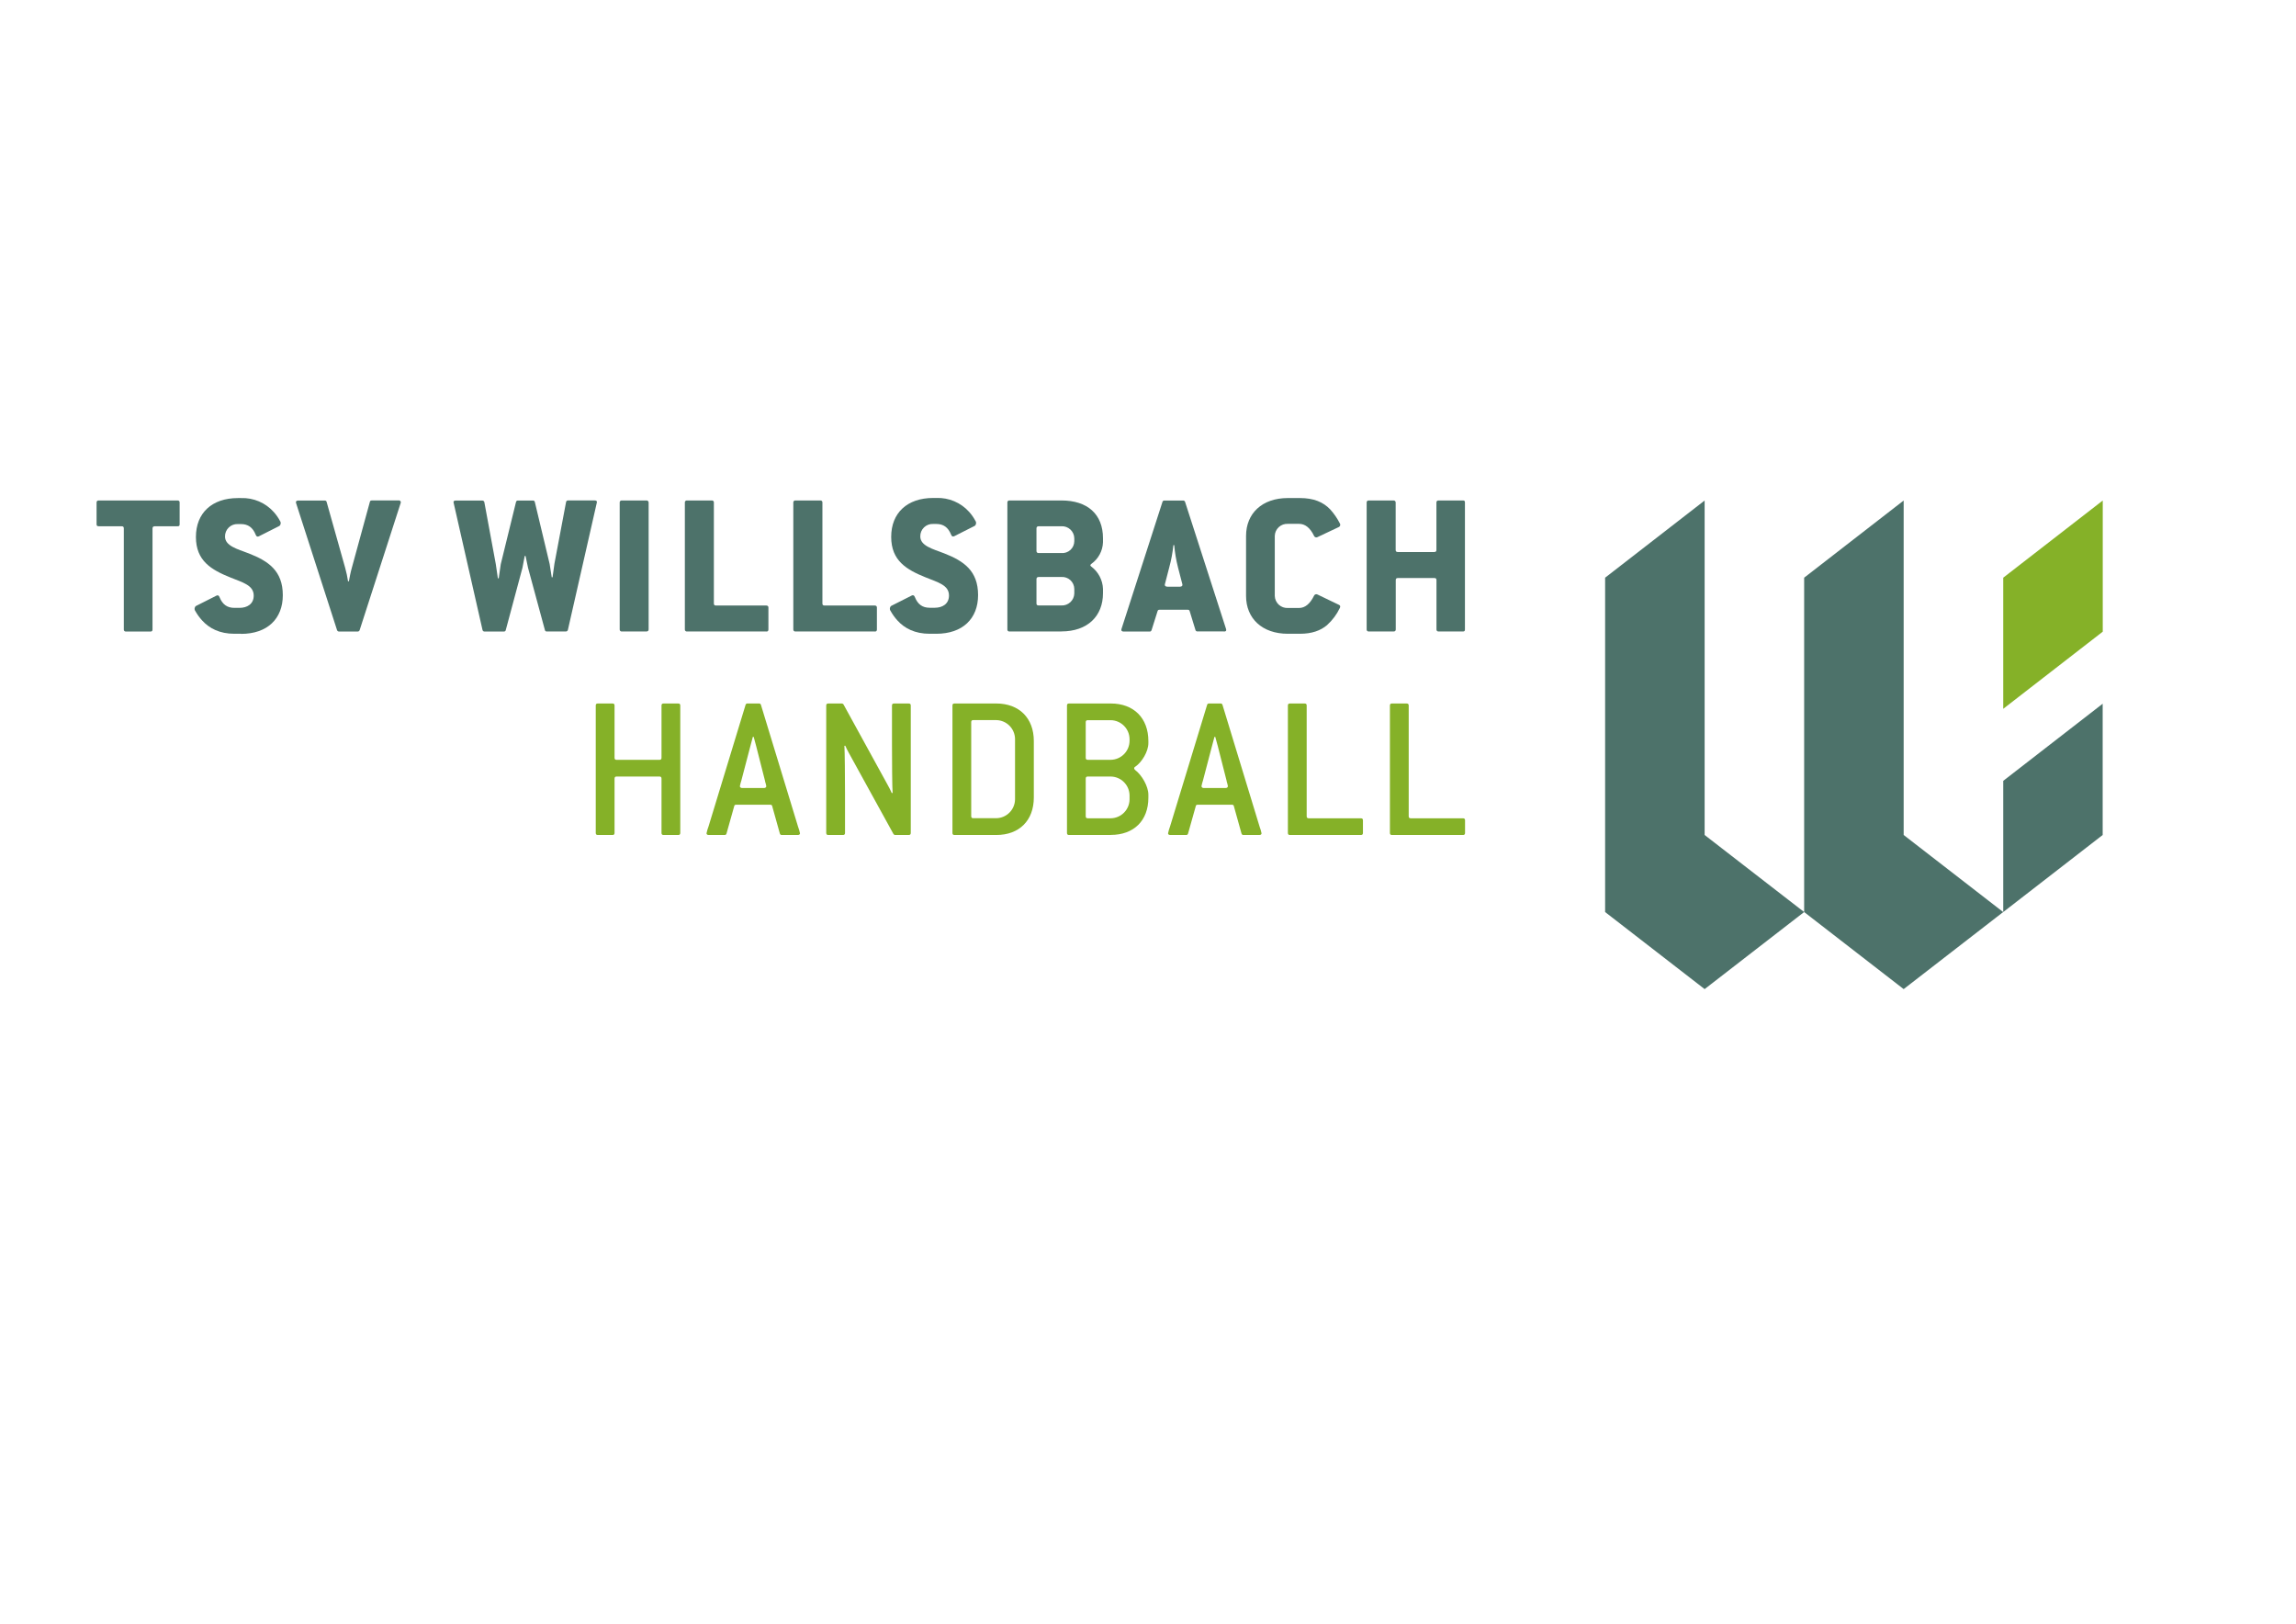
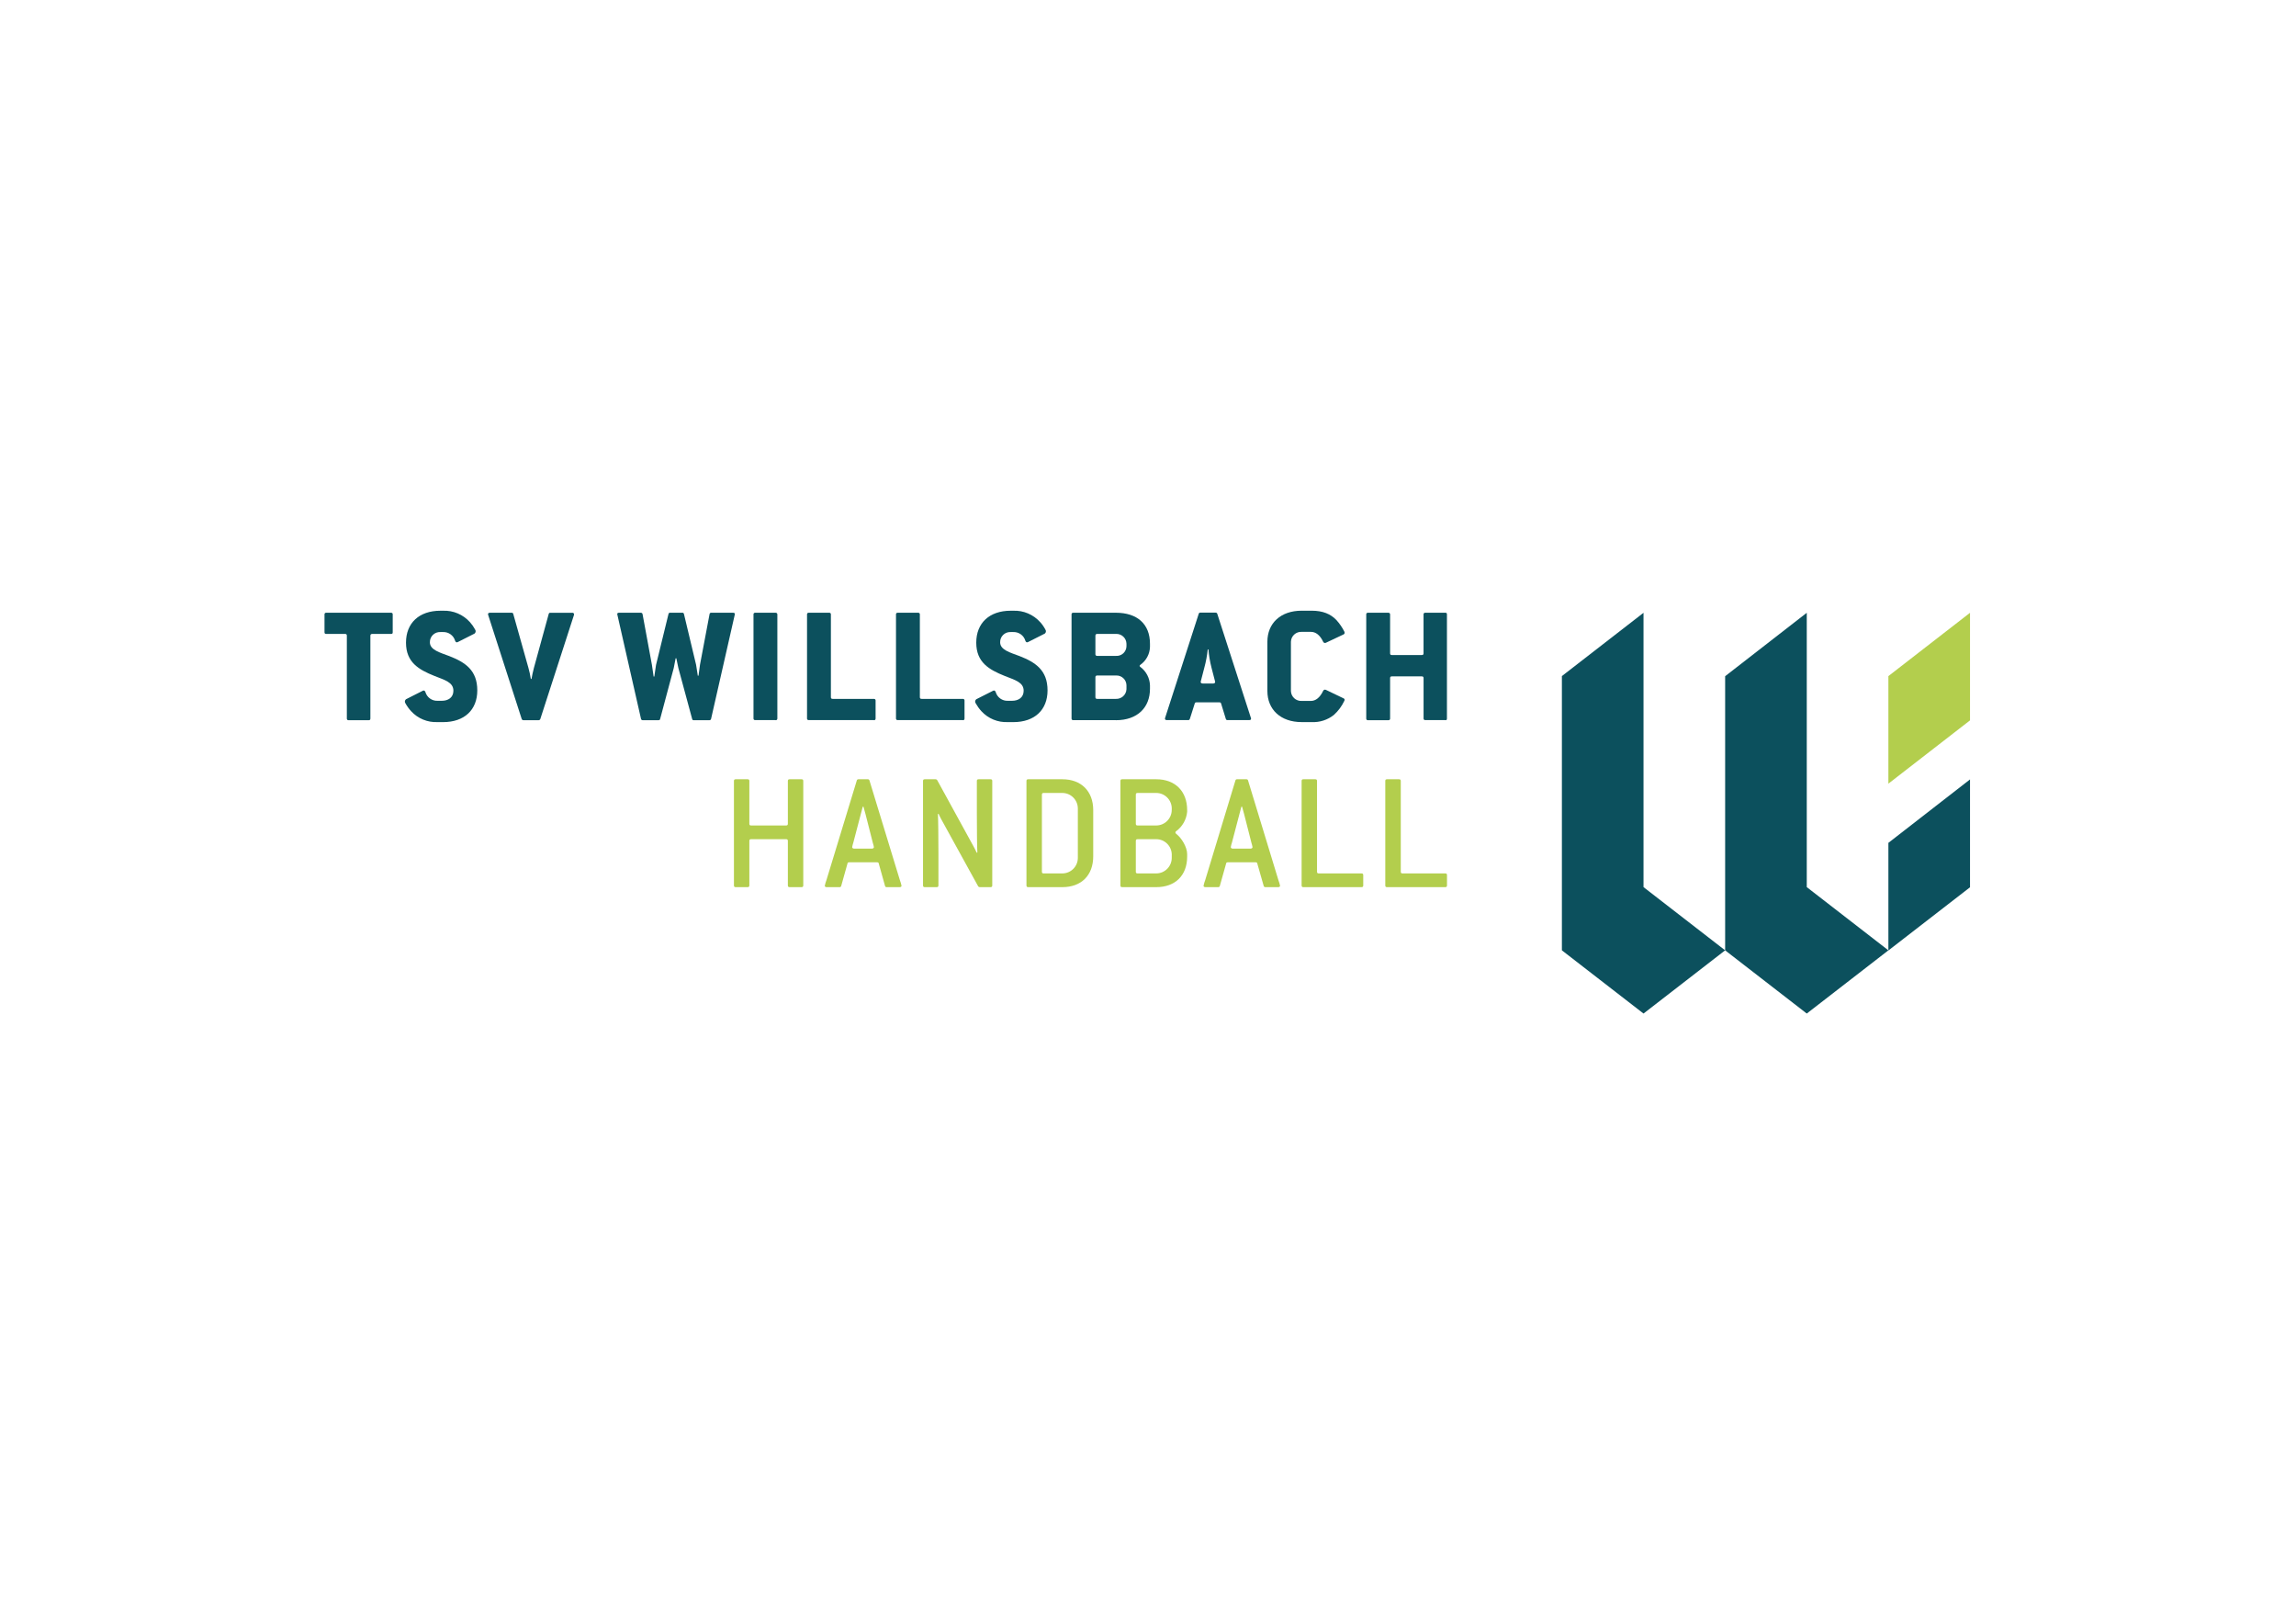
<svg xmlns="http://www.w3.org/2000/svg" id="Ebene_1" data-name="Ebene 1" viewBox="0 0 841.89 595.28">
  <defs>
-     <style>.cls-1{fill:#4d726a;}.cls-2{fill:#85b128;}</style>
+     <style>.cls-1{fill:#0c505d;}.cls-2{fill:#b3ce4d;}</style>
  </defs>
-   <path class="cls-1" d="M734.54,286.27v48.1L771,306.12V258Zm-73-74.48V334.37l-36.49-28.25V183.5l-36.49,28.29V334.37l36.49,28.25,36.49-28.25,36.49,28.25,36.49-28.25-36.49-28.25V183.5Z" />
-   <polygon class="cls-2" points="734.54 211.79 734.54 259.86 771.03 231.58 771.03 183.5 734.54 211.79" />
-   <path class="cls-1" d="M65.22,192.93H56.83c-.68,0-.91.3-.91.84v37c0,.54-.23.76-.69.76H46.16a.68.68,0,0,1-.76-.76v-37c0-.54-.15-.84-.84-.84H36.18c-.46,0-.77-.15-.77-.69v-8a.69.69,0,0,1,.77-.76h29a.67.67,0,0,1,.69.76v8c0,.54-.23.69-.69.69" />
-   <path class="cls-1" d="M88.38,232.35H85.94c-5.42,0-9.22-2-11.82-4.88A18.35,18.35,0,0,1,71.61,224a1.32,1.32,0,0,1,.23-1.83l7.55-3.81c.45-.23.91-.08,1.13.61,1.07,2.67,2.83,3.88,5.42,3.88h1.91c2.74,0,5.18-1.37,5.18-4.49,0-3.81-4-4.8-8.54-6.64-7-2.82-12.65-6.1-12.65-14.86s5.86-14.26,15.39-14.26h1.15a15.37,15.37,0,0,1,12,5.11,15.75,15.75,0,0,1,2.29,3.28,1.32,1.32,0,0,1-.23,1.83l-7.54,3.81c-.46.23-.92.08-1.15-.61-1.07-2.67-2.82-3.89-5.41-3.89H87.23a4.49,4.49,0,0,0-4.72,4.58c0,3.43,4.49,4.57,8.69,6.17,7.24,2.82,12.5,6.41,12.5,15.33,0,8.61-5.64,14.18-15.32,14.18" />
-   <path class="cls-1" d="M131.88,231a.77.77,0,0,1-.75.54h-6.79a.78.78,0,0,1-.76-.54l-15-46.5c-.23-.61.08-1,.76-1H119c.46,0,.69.15.77.53l6.78,24.09a40.14,40.14,0,0,1,1.07,5h.31c.22-1.22.6-3.28,1.06-4.88L135.62,184c.08-.38.31-.53.77-.53h9.76a.7.7,0,0,1,.75,1Z" />
-   <path class="cls-1" d="M208.24,230.9a.74.74,0,0,1-.76.61h-7a.62.62,0,0,1-.68-.54l-6.18-22.79c-.07-.31-.91-4.35-.91-4.35h-.31s-.76,4-.83,4.35L185.45,231c-.08.38-.31.54-.77.54h-7a.74.74,0,0,1-.76-.61l-10.6-46.66c-.15-.53.23-.76.76-.76h9.76a.74.74,0,0,1,.76.61l4.2,22.71.76,5.19h.31l.75-5.19,5.57-22.71c.08-.38.31-.61.61-.61h5.72c.3,0,.53.23.61.61l5.41,22.64.77,4.88h.3s.61-4.58.69-5l4.26-22.56a.68.68,0,0,1,.69-.61h9.84c.53,0,.91.23.76.76Z" />
-   <path class="cls-1" d="M237,231.51H228a.69.69,0,0,1-.77-.77v-46.5a.69.69,0,0,1,.77-.76H237a.74.74,0,0,1,.84.76v46.5c0,.54-.31.77-.84.77" />
-   <path class="cls-1" d="M281,231.51H251.89a.69.69,0,0,1-.77-.77v-46.5a.69.69,0,0,1,.77-.76H261a.68.68,0,0,1,.76.76v37c0,.54.23.76.84.76H281a.69.69,0,0,1,.76.77v8c0,.54-.23.77-.76.77" />
-   <path class="cls-1" d="M320.78,231.51H291.66a.69.69,0,0,1-.77-.77v-46.5a.69.69,0,0,1,.77-.76h9.14a.68.68,0,0,1,.76.76v37c0,.54.23.76.84.76h18.38a.69.69,0,0,1,.76.77v8c0,.54-.23.77-.76.77" />
-   <path class="cls-1" d="M343.32,232.35h-2.44c-5.41,0-9.22-2-11.82-4.88a18.8,18.8,0,0,1-2.51-3.51,1.32,1.32,0,0,1,.23-1.83l7.55-3.81c.45-.23.91-.08,1.14.61,1.07,2.67,2.82,3.88,5.41,3.88h1.91c2.74,0,5.18-1.37,5.18-4.49,0-3.81-4-4.8-8.54-6.64-7-2.82-12.65-6.1-12.65-14.86s5.87-14.26,15.4-14.26h1.14a15.41,15.41,0,0,1,12.05,5.11,16.54,16.54,0,0,1,2.29,3.28,1.34,1.34,0,0,1-.23,1.83l-7.55,3.81c-.46.23-.92.08-1.15-.61-1.07-2.67-2.82-3.89-5.41-3.89h-1.14a4.49,4.49,0,0,0-4.73,4.58c0,3.43,4.5,4.57,8.69,6.17,7.25,2.82,12.5,6.41,12.5,15.33,0,8.61-5.64,14.18-15.32,14.18" />
-   <path class="cls-1" d="M393.92,215.88a4.44,4.44,0,0,0-4.72-4.35h-8.31c-.62,0-.84.31-.84.84v8.84c0,.54.22.76.84.76h8.31a4.52,4.52,0,0,0,4.72-4.34Zm0-18.53a4.5,4.5,0,0,0-4.72-4.42h-8.31c-.62,0-.84.31-.84.84v8.16c0,.53.22.83.84.83h8.31a4.39,4.39,0,0,0,4.72-4.34Zm-4.72,34.16H370.14a.68.68,0,0,1-.76-.77v-46.5a.68.68,0,0,1,.76-.76H389.2c9.53,0,15.24,5,15.24,13.87v1.45a10.16,10.16,0,0,1-4.27,7.93c-.45.38-.53.61,0,1a10.71,10.71,0,0,1,4.27,8.16v1.6c0,8.38-5.64,14-15.24,14" />
-   <path class="cls-1" d="M431.94,208a50,50,0,0,1-1.38-8.15h-.3a50.92,50.92,0,0,1-1.52,8.15l-1.6,6.18c-.16.46.15.91.91.91h4.65c.69,0,1-.45.84-.91Zm16.85,23.49h-9.68a.7.7,0,0,1-.77-.54L436.21,224c-.15-.39-.31-.46-.84-.46H425.31c-.54,0-.69.07-.84.46L422.26,231c-.16.38-.31.54-.69.54H412c-.68,0-1-.39-.76-1l15-46.51a.68.68,0,0,1,.76-.53h6.79a.73.73,0,0,1,.76.53l15,46.51c.23.6,0,1-.76,1" />
-   <path class="cls-1" d="M486.65,229.14c-2.43,2.06-5.63,3.21-10,3.21h-4.42c-9.45,0-15.33-5.64-15.33-13.88v-22c0-8.24,5.88-13.88,15.33-13.88h4.42c5,0,8.54,1.45,11.13,4.19a23.48,23.48,0,0,1,3.51,5.11.91.91,0,0,1-.31,1.3l-7.93,3.74a.9.9,0,0,1-1.22-.46c-1.45-3.05-3.35-4.42-5.49-4.42h-4.11a4.56,4.56,0,0,0-4.8,4.42v22a4.56,4.56,0,0,0,4.8,4.42h4.11c2.14,0,4-1.45,5.49-4.5a.9.9,0,0,1,1.22-.45l7.93,3.81c.53.23.53.68.31,1.14a20.08,20.08,0,0,1-4.66,6.25" />
-   <path class="cls-1" d="M536.49,231.51h-9a.69.69,0,0,1-.77-.77V212.68c0-.54-.23-.77-.84-.77H512.63c-.61,0-.84.23-.84.77v18.06a.69.69,0,0,1-.76.77h-9.15a.69.69,0,0,1-.76-.77v-46.5a.69.69,0,0,1,.76-.76H511a.72.72,0,0,1,.76.76v17.38c0,.53.23.76.84.76h13.26c.61,0,.84-.23.84-.76V184.24a.69.69,0,0,1,.77-.76h9c.53,0,.69.23.69.76v46.5c0,.54-.16.77-.69.77" />
-   <path class="cls-2" d="M248.68,306.12h-5.36c-.53,0-.76-.23-.76-.77V285.46c0-.54-.23-.77-.77-.77H226.1c-.53,0-.76.23-.76.77v19.89c0,.54-.23.77-.77.77h-5.35c-.54,0-.77-.23-.77-.77V258.67c0-.53.23-.76.77-.76h5.35c.54,0,.77.23.77.76v19.14c0,.53.23.76.76.76h15.69c.54,0,.77-.23.77-.76V258.67c0-.53.23-.76.76-.76h5.36c.53,0,.76.23.76.76v46.68c0,.54-.23.77-.76.77" />
-   <path class="cls-2" d="M280.56,286.45l-3.29-12.93c-.15-.61-.76-2.76-.91-3.37h-.31c-.16.61-.77,2.91-.92,3.45l-3.29,12.55a16.48,16.48,0,0,0-.54,2.06c0,.39.31.69.84.69h8c.54,0,.84-.3.84-.69a11.79,11.79,0,0,0-.46-1.76m11.94,19.67h-5.74a.69.69,0,0,1-.77-.54l-2.82-10.1c-.08-.38-.39-.46-.77-.46H270c-.38,0-.69.08-.76.46l-2.84,10.1c-.07.39-.37.54-.76.54H259.9c-.53,0-.84-.23-.84-.61a17,17,0,0,1,.77-2.61l13.54-44.45a.68.68,0,0,1,.76-.54h4.14a.68.68,0,0,1,.76.54l13.62,44.69a15,15,0,0,1,.69,2.37c0,.38-.3.61-.84.61" />
-   <path class="cls-2" d="M333.19,306.12H328.3a.82.82,0,0,1-.7-.38l-16.3-29.62c-.3-.53-1.14-2.14-1.37-2.75l-.31.07c.15,1.84.23,11.71.23,17.76v14.15c0,.54-.23.77-.77.77h-5.35c-.53,0-.77-.23-.77-.77V258.67c0-.53.24-.76.77-.76h4.89a.79.79,0,0,1,.69.38L325.62,288a28.41,28.41,0,0,1,1.37,2.76l.31-.08c-.16-1.84-.23-11.71-.23-17.75V258.67c0-.53.23-.76.76-.76h5.36c.54,0,.77.23.77.76v46.68c0,.54-.23.77-.77.77" />
-   <path class="cls-2" d="M372.19,270.92A7,7,0,0,0,365.3,264h-8.42c-.53,0-.76.23-.76.77v34.43c0,.54.23.77.76.77h8.42a7,7,0,0,0,6.89-6.89Zm-6.89,35.2H350c-.53,0-.76-.23-.76-.77V258.67c0-.53.23-.76.76-.76H365.3c8.42,0,13.78,5.36,13.78,13.77v20.67c0,8.49-5.36,13.77-13.78,13.77" />
-   <path class="cls-2" d="M414.18,291.58a7,7,0,0,0-6.89-6.89h-8.42c-.53,0-.76.23-.76.77v13.77c0,.54.23.77.76.77h8.42a7,7,0,0,0,6.89-6.89Zm0-20.66a7,7,0,0,0-6.89-6.89h-8.42c-.53,0-.76.23-.76.77v13c0,.53.23.76.76.76h8.42a7,7,0,0,0,6.89-6.89Zm-6.89,35.2H392c-.53,0-.76-.23-.76-.77V258.67c0-.53.23-.76.76-.76h15.31c8.42,0,13.77,5.36,13.77,13.77v.77c0,3.06-2.37,7-4.82,8.65a.63.63,0,0,0-.38.61c0,.23.15.38.38.61,2.45,1.84,4.82,6,4.82,9v1.15c0,8.41-5.35,13.62-13.77,13.62" />
-   <path class="cls-2" d="M449.82,286.45l-3.29-12.93c-.16-.61-.76-2.76-.92-3.37h-.3c-.16.61-.77,2.91-.92,3.45l-3.29,12.55a16.48,16.48,0,0,0-.54,2.06c0,.39.31.69.84.69h8c.53,0,.84-.3.84-.69a11.79,11.79,0,0,0-.46-1.76m11.94,19.67H456a.69.69,0,0,1-.77-.54l-2.82-10.1c-.08-.38-.39-.46-.77-.46h-12.4c-.38,0-.69.08-.76.46l-2.84,10.1a.68.68,0,0,1-.76.54h-5.74c-.54,0-.84-.23-.84-.61a17.77,17.77,0,0,1,.76-2.61l13.55-44.45a.68.68,0,0,1,.76-.54h4.14a.68.68,0,0,1,.76.54l13.62,44.69a15,15,0,0,1,.69,2.37c0,.38-.31.61-.84.61" />
-   <path class="cls-2" d="M499,306.12H473c-.53,0-.76-.23-.76-.77V258.67c0-.53.23-.76.76-.76h5.36c.54,0,.77.23.77.76v40.56c0,.54.23.77.76.77H499c.53,0,.76.23.76.76v4.59c0,.54-.23.77-.76.77" />
-   <path class="cls-2" d="M536.41,306.12h-26c-.53,0-.76-.23-.76-.77V258.67c0-.53.23-.76.76-.76h5.36c.53,0,.77.23.77.76v40.56c0,.54.22.77.76.77h19.13c.54,0,.77.23.77.76v4.59c0,.54-.23.77-.77.77" />
+   <path class="cls-1" d="M692.43,309v39.46l29.93-23.17V285.75Zm-59.86-61.09V348.41l-29.93-23.18V224.66l-29.93,23.2V348.41l29.93,23.17,29.93-23.17,29.93,23.17,29.93-23.17L662.5,325.23V224.66Z" />
+   <polygon class="cls-2" points="692.43 247.87 692.43 287.3 722.36 264.1 722.36 224.66 692.43 247.87" />
+   <path class="cls-1" d="M143.43,232.4h-6.87c-.57,0-.75.25-.75.69v30.32c0,.44-.19.63-.57.63H127.8a.56.56,0,0,1-.62-.63V233.09c0-.44-.13-.69-.69-.69h-6.88c-.37,0-.62-.13-.62-.57v-6.56a.56.56,0,0,1,.62-.63h23.82a.55.55,0,0,1,.57.63v6.56c0,.44-.19.57-.57.57" />
+   <path class="cls-1" d="M162.43,264.73h-2a12.37,12.37,0,0,1-9.69-4,15,15,0,0,1-2.07-2.87,1.09,1.09,0,0,1,.19-1.5l6.19-3.13c.38-.19.75-.06.94.5a4.44,4.44,0,0,0,4.44,3.19H162c2.25,0,4.25-1.13,4.25-3.69,0-3.13-3.25-3.94-7-5.44-5.75-2.31-10.38-5-10.38-12.19s4.81-11.7,12.63-11.7h.94a12.62,12.62,0,0,1,9.88,4.19,13.57,13.57,0,0,1,1.88,2.69,1.09,1.09,0,0,1-.19,1.5l-6.19,3.13c-.38.19-.75.06-.94-.5a4.44,4.44,0,0,0-4.44-3.19h-.94a3.67,3.67,0,0,0-3.87,3.75c0,2.82,3.68,3.75,7.12,5.06,5.95,2.32,10.26,5.26,10.26,12.58,0,7.06-4.63,11.63-12.57,11.63" />
+   <path class="cls-1" d="M198.12,263.6a.67.67,0,0,1-.63.44h-5.56a.67.67,0,0,1-.63-.44L179,225.46c-.18-.51.07-.82.63-.82h7.94c.37,0,.56.13.63.44l5.56,19.76a33.67,33.67,0,0,1,.88,4.07h.25c.19-1,.5-2.69.87-4l5.44-19.82c.07-.31.25-.44.63-.44h8a.59.59,0,0,1,.63.82Z" />
+   <path class="cls-1" d="M260.74,263.54a.61.61,0,0,1-.62.5h-5.75a.51.51,0,0,1-.57-.44l-5.06-18.7c-.06-.25-.75-3.56-.75-3.56h-.25s-.63,3.31-.69,3.56l-5,18.7c-.07.31-.25.44-.63.44h-5.75a.62.62,0,0,1-.63-.5l-8.69-38.27c-.12-.44.19-.63.63-.63h8a.62.62,0,0,1,.63.5l3.44,18.64.62,4.25h.25l.63-4.25,4.56-18.64c.07-.31.25-.5.5-.5h4.69c.25,0,.44.19.5.5l4.44,18.58.63,4h.25s.5-3.76.56-4.07l3.5-18.51a.55.55,0,0,1,.56-.5h8.07c.44,0,.75.19.63.63Z" />
+   <path class="cls-1" d="M284.36,264h-7.44a.56.56,0,0,1-.63-.63V225.27a.56.56,0,0,1,.63-.63h7.44a.61.61,0,0,1,.68.63v38.14c0,.44-.25.63-.68.63" />
+   <path class="cls-1" d="M320.43,264H296.54a.56.56,0,0,1-.62-.63V225.27a.56.56,0,0,1,.62-.63h7.51a.56.56,0,0,1,.62.63v30.32c0,.44.19.63.69.63h15.07a.57.57,0,0,1,.63.63v6.56c0,.44-.2.63-.63.63" />
+   <path class="cls-1" d="M353.05,264H329.17a.56.56,0,0,1-.63-.63V225.27a.56.56,0,0,1,.63-.63h7.5a.56.56,0,0,1,.62.63v30.32c0,.44.19.63.69.63h15.07a.56.56,0,0,1,.62.63v6.56c0,.44-.18.63-.62.63" />
+   <path class="cls-1" d="M371.54,264.73h-2a12.37,12.37,0,0,1-9.69-4,15.47,15.47,0,0,1-2.07-2.87,1.09,1.09,0,0,1,.19-1.5l6.19-3.13c.38-.19.75-.06.94.5a4.44,4.44,0,0,0,4.44,3.19h1.56c2.25,0,4.25-1.13,4.25-3.69,0-3.13-3.25-3.94-7-5.44-5.75-2.31-10.38-5-10.38-12.19s4.82-11.7,12.63-11.7h.94a12.62,12.62,0,0,1,9.88,4.19,13.17,13.17,0,0,1,1.88,2.69,1.08,1.08,0,0,1-.19,1.5l-6.19,3.13c-.38.19-.75.06-.94-.5a4.44,4.44,0,0,0-4.44-3.19h-.94a3.67,3.67,0,0,0-3.87,3.75c0,2.82,3.68,3.75,7.12,5.06,5.95,2.32,10.26,5.26,10.26,12.58,0,7.06-4.63,11.63-12.57,11.63" />
+   <path class="cls-1" d="M413.05,251.22a3.65,3.65,0,0,0-3.88-3.57h-6.82a.6.6,0,0,0-.69.69v7.25c0,.44.19.63.69.63h6.82a3.72,3.72,0,0,0,3.88-3.56Zm0-15.2a3.69,3.69,0,0,0-3.88-3.62h-6.82c-.5,0-.69.25-.69.68v6.69a.6.6,0,0,0,.69.69h6.82a3.61,3.61,0,0,0,3.88-3.56Zm-3.88,28H393.54a.56.56,0,0,1-.63-.63V225.27a.56.56,0,0,1,.63-.63h15.63c7.82,0,12.5,4.13,12.5,11.38v1.19a8.34,8.34,0,0,1-3.5,6.5c-.37.32-.43.5,0,.82a8.8,8.8,0,0,1,3.5,6.69v1.31c0,6.88-4.62,11.51-12.5,11.51" />
+   <path class="cls-1" d="M444.23,244.78a40.54,40.54,0,0,1-1.13-6.69h-.25a41.18,41.18,0,0,1-1.25,6.69l-1.31,5.06c-.13.38.13.75.75.75h3.81c.57,0,.82-.37.69-.75ZM458.05,264h-7.94a.57.57,0,0,1-.63-.44l-1.75-5.69c-.12-.31-.25-.38-.69-.38h-8.25c-.44,0-.57.07-.69.38l-1.81,5.69c-.13.31-.25.44-.56.44h-7.89c-.56,0-.81-.32-.62-.82l12.32-38.14a.56.56,0,0,1,.62-.44h5.57a.6.6,0,0,1,.62.44l12.32,38.14c.19.5,0,.82-.62.82" />
+   <path class="cls-1" d="M489.11,262.1a12.15,12.15,0,0,1-8.2,2.63h-3.62c-7.75,0-12.57-4.63-12.57-11.39V235.27c0-6.75,4.82-11.38,12.57-11.38h3.62c4.13,0,7,1.19,9.13,3.44a19.23,19.23,0,0,1,2.88,4.19c.19.38.19.88-.25,1.06l-6.5,3.07a.73.73,0,0,1-1-.38c-1.19-2.5-2.76-3.62-4.5-3.62h-3.38a3.74,3.74,0,0,0-3.94,3.62v18.07a3.75,3.75,0,0,0,3.94,3.63h3.38c1.74,0,3.31-1.19,4.5-3.69a.73.73,0,0,1,1-.37l6.5,3.12c.44.19.44.57.25.94a16.4,16.4,0,0,1-3.81,5.13" />
+   <path class="cls-1" d="M530,264h-7.38a.56.56,0,0,1-.63-.63V248.59c0-.44-.19-.62-.69-.62H510.41c-.5,0-.69.18-.69.62v14.82a.56.56,0,0,1-.62.63h-7.5a.56.56,0,0,1-.63-.63V225.27a.56.56,0,0,1,.63-.63h7.5a.59.59,0,0,1,.62.63v14.26c0,.43.19.62.69.62h10.88c.5,0,.69-.19.69-.62V225.27a.56.56,0,0,1,.63-.63H530c.43,0,.56.19.56.63v38.14c0,.44-.13.63-.56.63" />
+   <path class="cls-2" d="M293.91,325.24h-4.39c-.44,0-.63-.19-.63-.63V308.29c0-.44-.19-.63-.63-.63H275.39c-.43,0-.62.19-.62.63v16.32c0,.44-.19.63-.63.63h-4.39c-.44,0-.63-.19-.63-.63V286.32c0-.44.19-.63.63-.63h4.39c.44,0,.63.19.63.63V302c0,.44.19.63.62.63h12.87c.44,0,.63-.19.63-.63V286.32c0-.44.19-.63.63-.63h4.39c.44,0,.63.19.63.63v38.29c0,.44-.19.63-.63.63" />
+   <path class="cls-2" d="M320.07,309.1l-2.7-10.6c-.13-.5-.63-2.26-.76-2.76h-.25c-.12.5-.63,2.38-.75,2.82l-2.7,10.29a13.84,13.84,0,0,0-.44,1.7c0,.31.25.56.69.56h6.59c.44,0,.69-.25.69-.56a11.15,11.15,0,0,0-.37-1.45m9.79,16.14h-4.71a.57.57,0,0,1-.63-.44l-2.32-8.29c-.06-.31-.31-.38-.63-.38H311.4c-.31,0-.56.07-.63.38l-2.32,8.29a.56.56,0,0,1-.62.44h-4.71c-.44,0-.69-.19-.69-.5a13.56,13.56,0,0,1,.63-2.14l11.11-36.47a.56.56,0,0,1,.62-.44h3.39a.57.57,0,0,1,.63.44L330,322.79a12.91,12.91,0,0,1,.57,1.95c0,.31-.25.5-.69.5" />
+   <path class="cls-2" d="M363.23,325.24h-4a.65.65,0,0,1-.57-.32l-13.37-24.29c-.25-.44-.94-1.76-1.13-2.26l-.25.06c.12,1.51.19,9.61.19,14.57v11.61c0,.44-.19.63-.63.63h-4.39c-.44,0-.63-.19-.63-.63V286.32c0-.44.19-.63.63-.63h4a.66.66,0,0,1,.57.32L357,310.36c.19.32.94,1.76,1.13,2.26l.25-.06c-.13-1.51-.19-9.61-.19-14.56V286.32c0-.44.19-.63.63-.63h4.39c.44,0,.63.19.63.63v38.29c0,.44-.19.63-.63.63" />
+   <path class="cls-2" d="M395.22,296.36a5.71,5.71,0,0,0-5.65-5.65h-6.9c-.44,0-.63.19-.63.63v28.25c0,.44.19.62.63.62h6.9a5.7,5.7,0,0,0,5.65-5.64Zm-5.65,28.88H377c-.43,0-.62-.19-.62-.63V286.32c0-.44.19-.63.62-.63h12.56c6.91,0,11.3,4.4,11.3,11.3v16.95c0,7-4.39,11.3-11.3,11.3" />
+   <path class="cls-2" d="M429.66,313.31a5.71,5.71,0,0,0-5.65-5.65h-6.9c-.44,0-.63.19-.63.63v11.3c0,.44.19.62.63.62H424a5.7,5.7,0,0,0,5.65-5.64Zm0-16.95a5.71,5.71,0,0,0-5.65-5.65h-6.9c-.44,0-.63.19-.63.63V302c0,.44.19.63.63.63H424a5.7,5.7,0,0,0,5.65-5.65ZM424,325.24H411.46c-.44,0-.63-.19-.63-.63V286.32c0-.44.19-.63.63-.63H424c6.91,0,11.3,4.4,11.3,11.3v.63a10,10,0,0,1-4,7.09.52.52,0,0,0-.31.5c0,.19.13.32.31.51,2,1.5,4,4.89,4,7.4v.94c0,6.91-4.39,11.18-11.3,11.18" />
+   <path class="cls-2" d="M458.9,309.1l-2.7-10.6c-.13-.5-.63-2.26-.76-2.76h-.25c-.12.5-.63,2.38-.75,2.82l-2.7,10.29a13.84,13.84,0,0,0-.44,1.7c0,.31.25.56.69.56h6.59c.44,0,.69-.25.69-.56a11.15,11.15,0,0,0-.37-1.45m9.79,16.14H464a.58.58,0,0,1-.63-.44L461,316.51c-.06-.31-.31-.38-.63-.38H450.24c-.32,0-.57.07-.63.38l-2.33,8.29a.56.56,0,0,1-.62.44H442c-.44,0-.69-.19-.69-.5a13.56,13.56,0,0,1,.63-2.14L453,286.13a.56.56,0,0,1,.62-.44H457a.57.57,0,0,1,.63.44l11.17,36.66a11.8,11.8,0,0,1,.57,1.95c0,.31-.25.5-.69.5" />
+   <path class="cls-2" d="M499.24,325.24H477.9c-.44,0-.63-.19-.63-.63V286.32c0-.44.19-.63.63-.63h4.39c.44,0,.63.19.63.63v33.27c0,.44.19.62.63.62h15.69c.44,0,.63.19.63.63v3.77c0,.44-.19.63-.63.63" />
+   <path class="cls-2" d="M529.92,325.24H508.58c-.44,0-.63-.19-.63-.63V286.32c0-.44.19-.63.63-.63H513c.44,0,.63.19.63.63v33.27c0,.44.19.62.63.62h15.69c.44,0,.63.19.63.63v3.77c0,.44-.19.63-.63.63" />
</svg>
